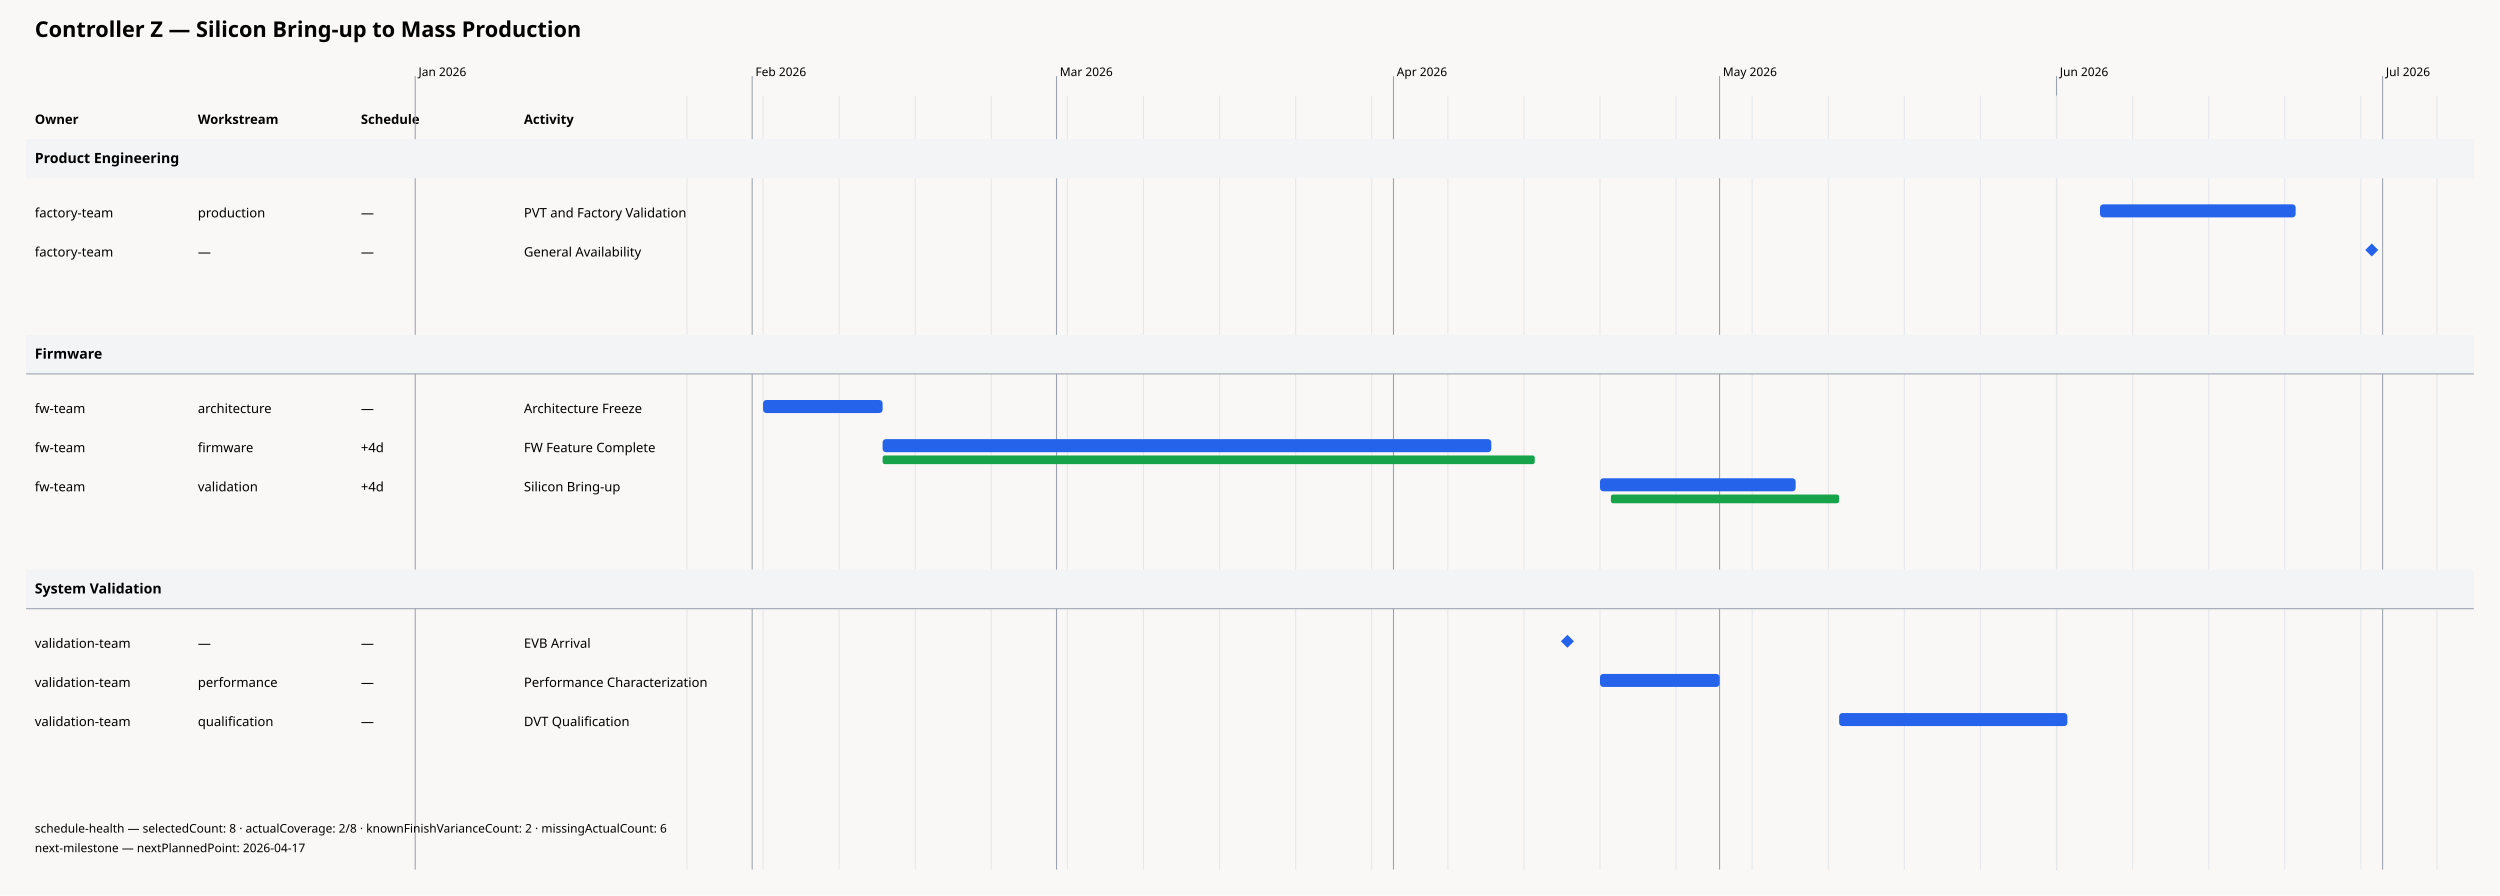
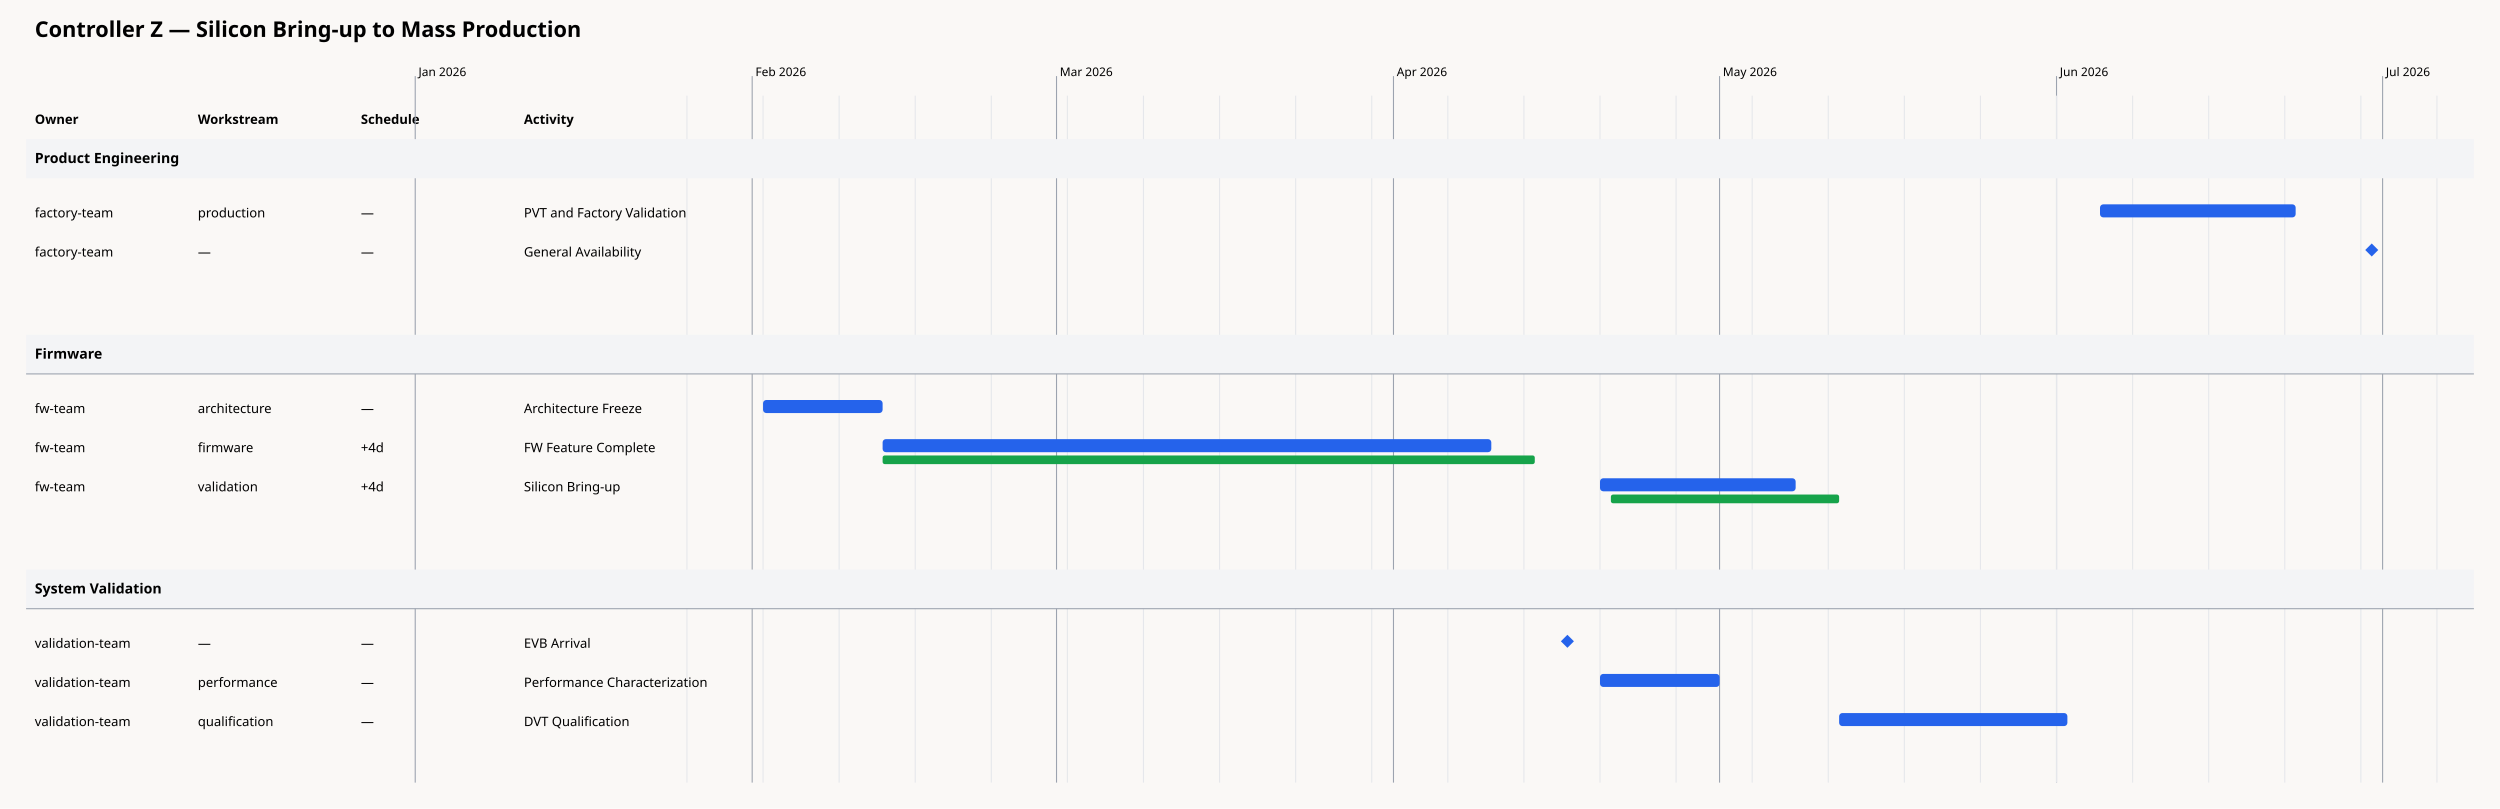
- <svg xmlns="http://www.w3.org/2000/svg" width="2300" height="824" role="img" aria-labelledby="title desc">
-   <rect width="2300" height="824" fill="#faf8f6" />
+ <svg xmlns="http://www.w3.org/2000/svg" width="2300" height="744" role="img" aria-labelledby="title desc">
+   <rect width="2300" height="744" fill="#faf8f6" />
  <text x="32" y="34" font-family="system-ui" font-size="20" font-weight="700">Controller Z — Silicon Bring-up to Mass Production</text>
  <text data-purpose="table-header" x="32" y="114" font-family="system-ui" font-size="12" font-weight="700">Owner</text>
  <text data-purpose="table-header" x="182" y="114" font-family="system-ui" font-size="12" font-weight="700">Workstream</text>
  <text data-purpose="table-header" x="332" y="114" font-family="system-ui" font-size="12" font-weight="700">Schedule</text>
  <text data-purpose="table-header" x="482" y="114" font-family="system-ui" font-size="12" font-weight="700">Activity</text>
-   <line data-purpose="axis-major" x1="382" y1="70" x2="382" y2="800" stroke="#9ca3af" />
+   <line data-purpose="axis-major" x1="382" y1="70" x2="382" y2="720" stroke="#9ca3af" />
  <text data-purpose="axis-band" x="385" y="70" font-family="system-ui" font-size="11">Jan 2026</text>
-   <line data-purpose="axis-major" x1="692" y1="70" x2="692" y2="800" stroke="#9ca3af" />
+   <line data-purpose="axis-major" x1="692" y1="70" x2="692" y2="720" stroke="#9ca3af" />
  <text data-purpose="axis-band" x="695" y="70" font-family="system-ui" font-size="11">Feb 2026</text>
-   <line data-purpose="axis-major" x1="972" y1="70" x2="972" y2="800" stroke="#9ca3af" />
+   <line data-purpose="axis-major" x1="972" y1="70" x2="972" y2="720" stroke="#9ca3af" />
  <text data-purpose="axis-band" x="975" y="70" font-family="system-ui" font-size="11">Mar 2026</text>
-   <line data-purpose="axis-major" x1="1282" y1="70" x2="1282" y2="800" stroke="#9ca3af" />
+   <line data-purpose="axis-major" x1="1282" y1="70" x2="1282" y2="720" stroke="#9ca3af" />
  <text data-purpose="axis-band" x="1285" y="70" font-family="system-ui" font-size="11">Apr 2026</text>
-   <line data-purpose="axis-major" x1="1582" y1="70" x2="1582" y2="800" stroke="#9ca3af" />
+   <line data-purpose="axis-major" x1="1582" y1="70" x2="1582" y2="720" stroke="#9ca3af" />
  <text data-purpose="axis-band" x="1585" y="70" font-family="system-ui" font-size="11">May 2026</text>
-   <line data-purpose="axis-major" x1="1892" y1="70" x2="1892" y2="800" stroke="#9ca3af" />
+   <line data-purpose="axis-major" x1="1892" y1="70" x2="1892" y2="720" stroke="#9ca3af" />
  <text data-purpose="axis-band" x="1895" y="70" font-family="system-ui" font-size="11">Jun 2026</text>
-   <line data-purpose="axis-major" x1="2192" y1="70" x2="2192" y2="800" stroke="#9ca3af" />
+   <line data-purpose="axis-major" x1="2192" y1="70" x2="2192" y2="720" stroke="#9ca3af" />
  <text data-purpose="axis-band" x="2195" y="70" font-family="system-ui" font-size="11">Jul 2026</text>
-   <line data-purpose="axis-minor" x1="632" y1="88" x2="632" y2="800" stroke="#e5e7eb" />
-   <line data-purpose="axis-minor" x1="702" y1="88" x2="702" y2="800" stroke="#e5e7eb" />
-   <line data-purpose="axis-minor" x1="772" y1="88" x2="772" y2="800" stroke="#e5e7eb" />
-   <line data-purpose="axis-minor" x1="842" y1="88" x2="842" y2="800" stroke="#e5e7eb" />
-   <line data-purpose="axis-minor" x1="912" y1="88" x2="912" y2="800" stroke="#e5e7eb" />
-   <line data-purpose="axis-minor" x1="982" y1="88" x2="982" y2="800" stroke="#e5e7eb" />
-   <line data-purpose="axis-minor" x1="1052" y1="88" x2="1052" y2="800" stroke="#e5e7eb" />
-   <line data-purpose="axis-minor" x1="1122" y1="88" x2="1122" y2="800" stroke="#e5e7eb" />
-   <line data-purpose="axis-minor" x1="1192" y1="88" x2="1192" y2="800" stroke="#e5e7eb" />
-   <line data-purpose="axis-minor" x1="1262" y1="88" x2="1262" y2="800" stroke="#e5e7eb" />
-   <line data-purpose="axis-minor" x1="1332" y1="88" x2="1332" y2="800" stroke="#e5e7eb" />
-   <line data-purpose="axis-minor" x1="1402" y1="88" x2="1402" y2="800" stroke="#e5e7eb" />
-   <line data-purpose="axis-minor" x1="1472" y1="88" x2="1472" y2="800" stroke="#e5e7eb" />
-   <line data-purpose="axis-minor" x1="1542" y1="88" x2="1542" y2="800" stroke="#e5e7eb" />
-   <line data-purpose="axis-minor" x1="1612" y1="88" x2="1612" y2="800" stroke="#e5e7eb" />
-   <line data-purpose="axis-minor" x1="1682" y1="88" x2="1682" y2="800" stroke="#e5e7eb" />
-   <line data-purpose="axis-minor" x1="1752" y1="88" x2="1752" y2="800" stroke="#e5e7eb" />
-   <line data-purpose="axis-minor" x1="1822" y1="88" x2="1822" y2="800" stroke="#e5e7eb" />
-   <line data-purpose="axis-minor" x1="1892" y1="88" x2="1892" y2="800" stroke="#e5e7eb" />
-   <line data-purpose="axis-minor" x1="1962" y1="88" x2="1962" y2="800" stroke="#e5e7eb" />
-   <line data-purpose="axis-minor" x1="2032" y1="88" x2="2032" y2="800" stroke="#e5e7eb" />
-   <line data-purpose="axis-minor" x1="2102" y1="88" x2="2102" y2="800" stroke="#e5e7eb" />
-   <line data-purpose="axis-minor" x1="2172" y1="88" x2="2172" y2="800" stroke="#e5e7eb" />
-   <line data-purpose="axis-minor" x1="2242" y1="88" x2="2242" y2="800" stroke="#e5e7eb" />
+   <line data-purpose="axis-minor" x1="632" y1="88" x2="632" y2="720" stroke="#e5e7eb" />
+   <line data-purpose="axis-minor" x1="702" y1="88" x2="702" y2="720" stroke="#e5e7eb" />
+   <line data-purpose="axis-minor" x1="772" y1="88" x2="772" y2="720" stroke="#e5e7eb" />
+   <line data-purpose="axis-minor" x1="842" y1="88" x2="842" y2="720" stroke="#e5e7eb" />
+   <line data-purpose="axis-minor" x1="912" y1="88" x2="912" y2="720" stroke="#e5e7eb" />
+   <line data-purpose="axis-minor" x1="982" y1="88" x2="982" y2="720" stroke="#e5e7eb" />
+   <line data-purpose="axis-minor" x1="1052" y1="88" x2="1052" y2="720" stroke="#e5e7eb" />
+   <line data-purpose="axis-minor" x1="1122" y1="88" x2="1122" y2="720" stroke="#e5e7eb" />
+   <line data-purpose="axis-minor" x1="1192" y1="88" x2="1192" y2="720" stroke="#e5e7eb" />
+   <line data-purpose="axis-minor" x1="1262" y1="88" x2="1262" y2="720" stroke="#e5e7eb" />
+   <line data-purpose="axis-minor" x1="1332" y1="88" x2="1332" y2="720" stroke="#e5e7eb" />
+   <line data-purpose="axis-minor" x1="1402" y1="88" x2="1402" y2="720" stroke="#e5e7eb" />
+   <line data-purpose="axis-minor" x1="1472" y1="88" x2="1472" y2="720" stroke="#e5e7eb" />
+   <line data-purpose="axis-minor" x1="1542" y1="88" x2="1542" y2="720" stroke="#e5e7eb" />
+   <line data-purpose="axis-minor" x1="1612" y1="88" x2="1612" y2="720" stroke="#e5e7eb" />
+   <line data-purpose="axis-minor" x1="1682" y1="88" x2="1682" y2="720" stroke="#e5e7eb" />
+   <line data-purpose="axis-minor" x1="1752" y1="88" x2="1752" y2="720" stroke="#e5e7eb" />
+   <line data-purpose="axis-minor" x1="1822" y1="88" x2="1822" y2="720" stroke="#e5e7eb" />
+   <line data-purpose="axis-minor" x1="1892" y1="88" x2="1892" y2="720" stroke="#e5e7eb" />
+   <line data-purpose="axis-minor" x1="1962" y1="88" x2="1962" y2="720" stroke="#e5e7eb" />
+   <line data-purpose="axis-minor" x1="2032" y1="88" x2="2032" y2="720" stroke="#e5e7eb" />
+   <line data-purpose="axis-minor" x1="2102" y1="88" x2="2102" y2="720" stroke="#e5e7eb" />
+   <line data-purpose="axis-minor" x1="2172" y1="88" x2="2172" y2="720" stroke="#e5e7eb" />
+   <line data-purpose="axis-minor" x1="2242" y1="88" x2="2242" y2="720" stroke="#e5e7eb" />
  <rect data-purpose="group-band" x="24" y="128" width="2252" height="36" fill="#f3f4f6" />
  <text data-purpose="group-header" x="32" y="150" font-family="system-ui" font-size="13" font-weight="700">Product Engineering</text>
  <text data-scene-id="item:pvt:cell:Owner" data-source-ref="pvt" data-purpose="table-cell" x="32" y="200" font-family="system-ui" font-size="12">factory-team</text>
  <text data-scene-id="item:pvt:cell:Workstream" data-source-ref="pvt" data-purpose="table-cell" x="182" y="200" font-family="system-ui" font-size="12">production</text>
  <text data-scene-id="item:pvt:cell:Schedule" data-source-ref="pvt" data-purpose="table-cell" x="332" y="200" font-family="system-ui" font-size="12">—</text>
  <text data-scene-id="item:pvt:cell:Activity" data-source-ref="pvt" data-purpose="table-cell" x="482" y="200" font-family="system-ui" font-size="12">PVT and Factory Validation</text>
  <rect data-scene-id="item:pvt:planned" data-source-ref="pvt" data-purpose="planned" x="1932" y="188" width="180" height="12" rx="3" fill="#2563EB" />
  <text data-scene-id="item:ga:cell:Owner" data-source-ref="ga" data-purpose="table-cell" x="32" y="236" font-family="system-ui" font-size="12">factory-team</text>
  <text data-scene-id="item:ga:cell:Workstream" data-source-ref="ga" data-purpose="table-cell" x="182" y="236" font-family="system-ui" font-size="12">—</text>
  <text data-scene-id="item:ga:cell:Schedule" data-source-ref="ga" data-purpose="table-cell" x="332" y="236" font-family="system-ui" font-size="12">—</text>
  <text data-scene-id="item:ga:cell:Activity" data-source-ref="ga" data-purpose="table-cell" x="482" y="236" font-family="system-ui" font-size="12">General Availability</text>
  <path data-scene-id="item:ga:planned" data-source-ref="ga" data-purpose="planned" d="M2182 224 L2188 230 L2182 236 L2176 230Z" fill="#2563EB" />
  <rect data-purpose="group-band" x="24" y="308" width="2252" height="36" fill="#f3f4f6" />
  <text data-purpose="group-header" x="32" y="330" font-family="system-ui" font-size="13" font-weight="700">Firmware</text>
  <line data-purpose="group-separator" x1="24" y1="344" x2="2276" y2="344" stroke="#9ca3af" />
  <text data-scene-id="item:architecture:cell:Owner" data-source-ref="architecture" data-purpose="table-cell" x="32" y="380" font-family="system-ui" font-size="12">fw-team</text>
  <text data-scene-id="item:architecture:cell:Workstream" data-source-ref="architecture" data-purpose="table-cell" x="182" y="380" font-family="system-ui" font-size="12">architecture</text>
  <text data-scene-id="item:architecture:cell:Schedule" data-source-ref="architecture" data-purpose="table-cell" x="332" y="380" font-family="system-ui" font-size="12">—</text>
  <text data-scene-id="item:architecture:cell:Activity" data-source-ref="architecture" data-purpose="table-cell" x="482" y="380" font-family="system-ui" font-size="12">Architecture Freeze</text>
  <rect data-scene-id="item:architecture:planned" data-source-ref="architecture" data-purpose="planned" x="702" y="368" width="110" height="12" rx="3" fill="#2563EB" />
  <text data-scene-id="item:firmware:cell:Owner" data-source-ref="firmware" data-purpose="table-cell" x="32" y="416" font-family="system-ui" font-size="12">fw-team</text>
  <text data-scene-id="item:firmware:cell:Workstream" data-source-ref="firmware" data-purpose="table-cell" x="182" y="416" font-family="system-ui" font-size="12">firmware</text>
  <text data-scene-id="item:firmware:cell:Schedule" data-source-ref="firmware" data-purpose="table-cell" x="332" y="416" font-family="system-ui" font-size="12">+4d</text>
  <text data-scene-id="item:firmware:cell:Activity" data-source-ref="firmware" data-purpose="table-cell" x="482" y="416" font-family="system-ui" font-size="12">FW Feature Complete</text>
  <rect data-scene-id="item:firmware:planned" data-source-ref="firmware" data-purpose="planned" x="812" y="404" width="560" height="12" rx="3" fill="#2563EB" />
  <rect data-scene-id="item:firmware:actual" data-source-ref="firmware" data-purpose="actual" x="812" y="419" width="600" height="8" rx="2" fill="#16A34A" />
  <text data-scene-id="item:silicon-bringup:cell:Owner" data-source-ref="silicon-bringup" data-purpose="table-cell" x="32" y="452" font-family="system-ui" font-size="12">fw-team</text>
  <text data-scene-id="item:silicon-bringup:cell:Workstream" data-source-ref="silicon-bringup" data-purpose="table-cell" x="182" y="452" font-family="system-ui" font-size="12">validation</text>
  <text data-scene-id="item:silicon-bringup:cell:Schedule" data-source-ref="silicon-bringup" data-purpose="table-cell" x="332" y="452" font-family="system-ui" font-size="12">+4d</text>
  <text data-scene-id="item:silicon-bringup:cell:Activity" data-source-ref="silicon-bringup" data-purpose="table-cell" x="482" y="452" font-family="system-ui" font-size="12">Silicon Bring-up</text>
  <rect data-scene-id="item:silicon-bringup:planned" data-source-ref="silicon-bringup" data-purpose="planned" x="1472" y="440" width="180" height="12" rx="3" fill="#2563EB" />
  <rect data-scene-id="item:silicon-bringup:actual" data-source-ref="silicon-bringup" data-purpose="actual" x="1482" y="455" width="210" height="8" rx="2" fill="#16A34A" />
  <rect data-purpose="group-band" x="24" y="524" width="2252" height="36" fill="#f3f4f6" />
  <text data-purpose="group-header" x="32" y="546" font-family="system-ui" font-size="13" font-weight="700">System Validation</text>
  <line data-purpose="group-separator" x1="24" y1="560" x2="2276" y2="560" stroke="#9ca3af" />
  <text data-scene-id="item:evb-arrival:cell:Owner" data-source-ref="evb-arrival" data-purpose="table-cell" x="32" y="596" font-family="system-ui" font-size="12">validation-team</text>
  <text data-scene-id="item:evb-arrival:cell:Workstream" data-source-ref="evb-arrival" data-purpose="table-cell" x="182" y="596" font-family="system-ui" font-size="12">—</text>
  <text data-scene-id="item:evb-arrival:cell:Schedule" data-source-ref="evb-arrival" data-purpose="table-cell" x="332" y="596" font-family="system-ui" font-size="12">—</text>
  <text data-scene-id="item:evb-arrival:cell:Activity" data-source-ref="evb-arrival" data-purpose="table-cell" x="482" y="596" font-family="system-ui" font-size="12">EVB Arrival</text>
  <path data-scene-id="item:evb-arrival:planned" data-source-ref="evb-arrival" data-purpose="planned" d="M1442 584 L1448 590 L1442 596 L1436 590Z" fill="#2563EB" />
  <text data-scene-id="item:performance:cell:Owner" data-source-ref="performance" data-purpose="table-cell" x="32" y="632" font-family="system-ui" font-size="12">validation-team</text>
  <text data-scene-id="item:performance:cell:Workstream" data-source-ref="performance" data-purpose="table-cell" x="182" y="632" font-family="system-ui" font-size="12">performance</text>
  <text data-scene-id="item:performance:cell:Schedule" data-source-ref="performance" data-purpose="table-cell" x="332" y="632" font-family="system-ui" font-size="12">—</text>
  <text data-scene-id="item:performance:cell:Activity" data-source-ref="performance" data-purpose="table-cell" x="482" y="632" font-family="system-ui" font-size="12">Performance Characterization</text>
  <rect data-scene-id="item:performance:planned" data-source-ref="performance" data-purpose="planned" x="1472" y="620" width="110" height="12" rx="3" fill="#2563EB" />
  <text data-scene-id="item:dvt:cell:Owner" data-source-ref="dvt" data-purpose="table-cell" x="32" y="668" font-family="system-ui" font-size="12">validation-team</text>
  <text data-scene-id="item:dvt:cell:Workstream" data-source-ref="dvt" data-purpose="table-cell" x="182" y="668" font-family="system-ui" font-size="12">qualification</text>
  <text data-scene-id="item:dvt:cell:Schedule" data-source-ref="dvt" data-purpose="table-cell" x="332" y="668" font-family="system-ui" font-size="12">—</text>
  <text data-scene-id="item:dvt:cell:Activity" data-source-ref="dvt" data-purpose="table-cell" x="482" y="668" font-family="system-ui" font-size="12">DVT Qualification</text>
  <rect data-scene-id="item:dvt:planned" data-source-ref="dvt" data-purpose="planned" x="1692" y="656" width="210" height="12" rx="3" fill="#2563EB" />
-   <text data-purpose="summary-panel" x="32" y="766" font-family="system-ui" font-size="11">schedule-health — selectedCount: 8 · actualCoverage: 2/8 · knownFinishVarianceCount: 2 · missingActualCount: 6</text>
-   <text data-purpose="summary-panel" x="32" y="784" font-family="system-ui" font-size="11">next-milestone — nextPlannedPoint: 2026-04-17</text>
</svg>
